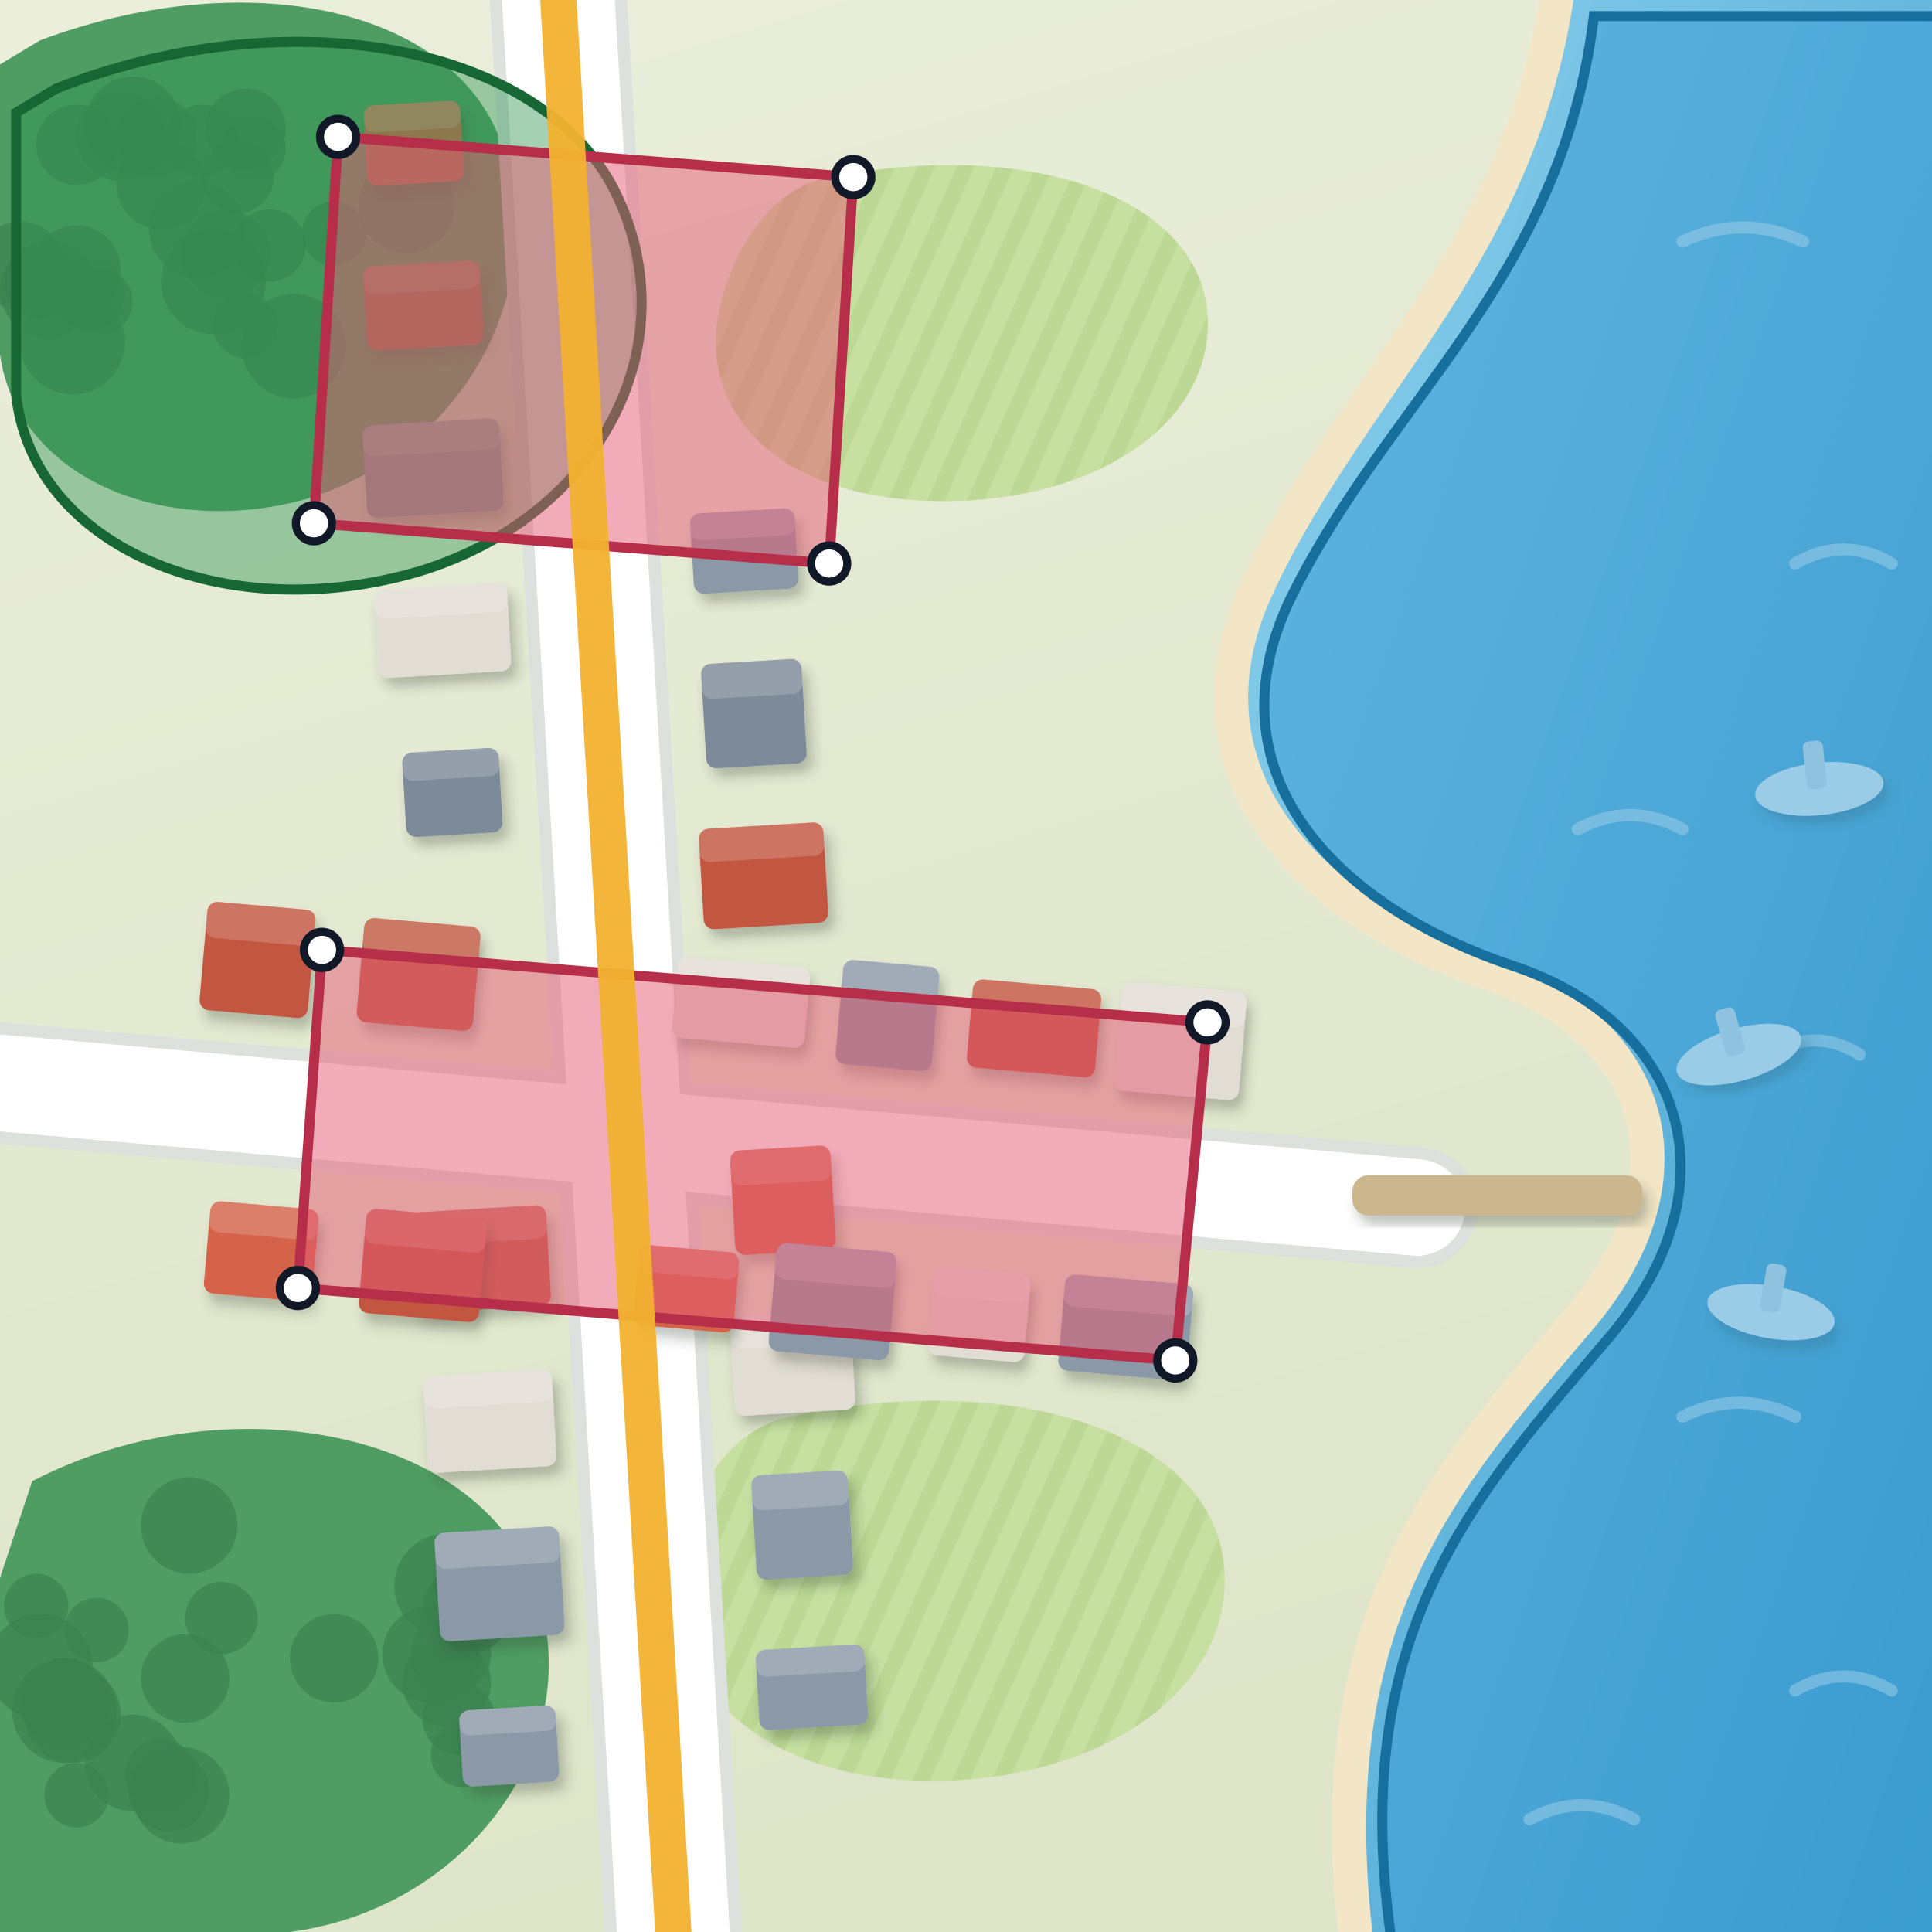
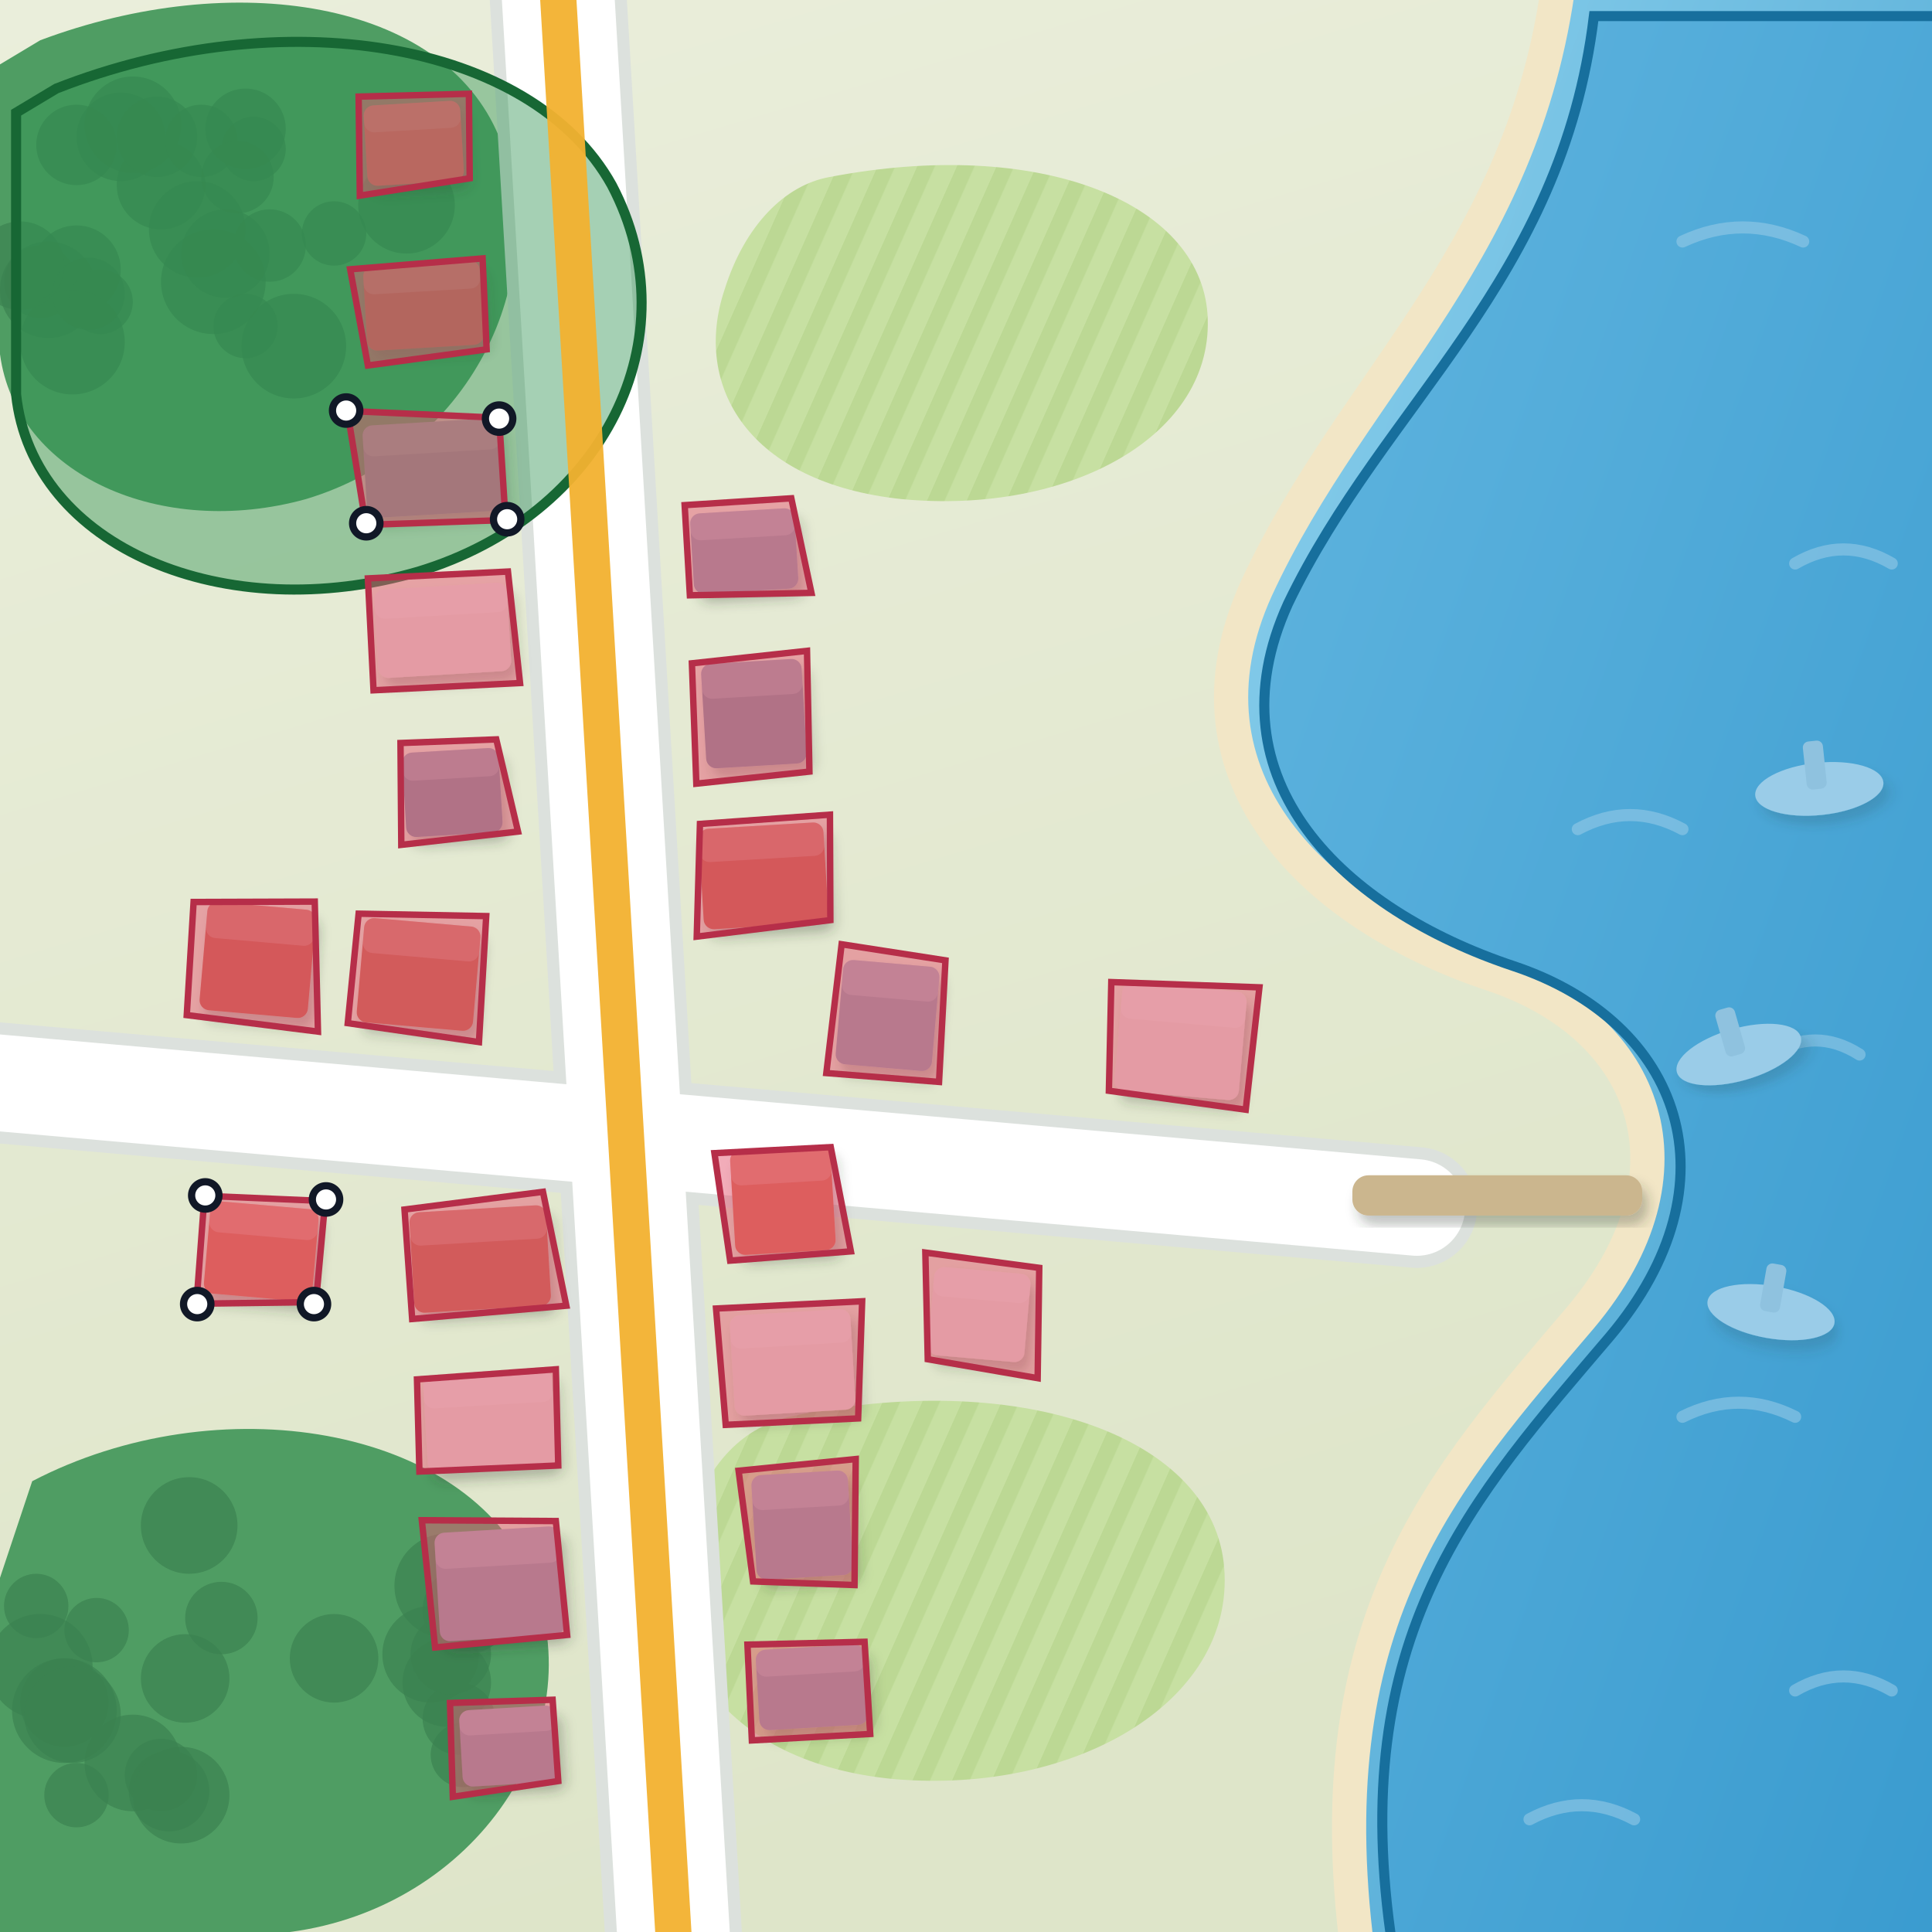
<svg xmlns="http://www.w3.org/2000/svg" viewBox="0 0 480 480" width="480" height="480">
  <defs>
    <linearGradient id="sea" x1="0" y1="0" x2="1" y2="1">
      <stop offset="0" stop-color="#8ed2ee" />
      <stop offset="1" stop-color="#3d9ccc" />
    </linearGradient>
    <linearGradient id="ground" x1="0" y1="0" x2=".3" y2="1">
      <stop offset="0" stop-color="#eaeedb" />
      <stop offset="1" stop-color="#dee5c9" />
    </linearGradient>
    <pattern id="furrow" width="9" height="9" patternTransform="rotate(24)" patternUnits="userSpaceOnUse">
      <rect width="9" height="9" fill="#c7e0a2" />
      <rect width="4" height="9" fill="#bcd894" />
    </pattern>
    <filter id="soft" x="-30%" y="-30%" width="160%" height="160%">
      <feDropShadow dx="1.4" dy="2.4" stdDeviation="1.5" flood-color="#2c3a2e" flood-opacity=".3" />
    </filter>
  </defs>
  <rect width="480" height="480" fill="url(#ground)" />
  <path d="M196,352 C252,340 300,356 304,388 C308,422 268,446 222,442 C180,438 162,410 170,382 C175,364 184,355 196,352 Z" fill="url(#furrow)" />
  <path d="M206,44 C258,34 298,50 300,78 C302,108 266,128 224,124 C186,120 172,96 180,72 C185,56 195,46 206,44 Z" fill="url(#furrow)" />
  <path d="M392,-8 C384,64 340,96 316,148 C296,192 330,224 372,238 C414,252 428,292 396,330 C362,370 330,404 342,488" fill="none" stroke="#f2e6c6" stroke-width="17" stroke-linecap="round" />
  <path d="M392,-8 C384,64 340,96 316,148 C296,192 330,224 372,238 C414,252 428,292 396,330 C362,370 330,404 342,488 L488,488 L488,-8 Z" fill="url(#sea)" />
  <path d="M418,60 q15.0,-7 30,0" fill="none" stroke="#fff" stroke-opacity=".55" stroke-width="3" stroke-linecap="round" />
  <path d="M446,140 q12.0,-7 24,0" fill="none" stroke="#fff" stroke-opacity=".55" stroke-width="3" stroke-linecap="round" />
  <path d="M392,206 q13.0,-7 26,0" fill="none" stroke="#fff" stroke-opacity=".55" stroke-width="3" stroke-linecap="round" />
  <path d="M440,262 q11.0,-7 22,0" fill="none" stroke="#fff" stroke-opacity=".55" stroke-width="3" stroke-linecap="round" />
  <path d="M418,352 q14.0,-7 28,0" fill="none" stroke="#fff" stroke-opacity=".55" stroke-width="3" stroke-linecap="round" />
  <path d="M446,420 q12.0,-7 24,0" fill="none" stroke="#fff" stroke-opacity=".55" stroke-width="3" stroke-linecap="round" />
  <path d="M380,452 q13.0,-7 26,0" fill="none" stroke="#fff" stroke-opacity=".55" stroke-width="3" stroke-linecap="round" />
  <path d="M10,10 C58,-8 110,0 124,34 C138,70 116,112 76,124 C40,134 4,118 0,88 L0,16 Z" fill="#4f9d63" />
  <circle cx="19" cy="67" r="11" fill="#3b8150" opacity=".7" />
  <circle cx="10" cy="70" r="9" fill="#3b8150" opacity=".7" />
  <circle cx="73" cy="86" r="13" fill="#3b8150" opacity=".7" />
  <circle cx="40" cy="46" r="11" fill="#3b8150" opacity=".7" />
  <circle cx="53" cy="70" r="13" fill="#3b8150" opacity=".7" />
  <circle cx="30" cy="34" r="11" fill="#3b8150" opacity=".7" />
  <circle cx="101" cy="51" r="12" fill="#3b8150" opacity=".7" />
  <circle cx="33" cy="31" r="12" fill="#3b8150" opacity=".7" />
  <circle cx="67" cy="61" r="9" fill="#3b8150" opacity=".7" />
  <circle cx="19" cy="36" r="10" fill="#3b8150" opacity=".7" />
  <circle cx="12" cy="72" r="12" fill="#3b8150" opacity=".7" />
  <circle cx="61" cy="81" r="8" fill="#3b8150" opacity=".7" />
  <circle cx="39" cy="34" r="10" fill="#3b8150" opacity=".7" />
  <circle cx="25" cy="75" r="8" fill="#3b8150" opacity=".7" />
  <circle cx="50" cy="35" r="9" fill="#3b8150" opacity=".7" />
  <circle cx="49" cy="57" r="12" fill="#3b8150" opacity=".7" />
  <circle cx="61" cy="32" r="10" fill="#3b8150" opacity=".7" />
  <circle cx="18" cy="85" r="13" fill="#3b8150" opacity=".7" />
  <circle cx="83" cy="58" r="8" fill="#3b8150" opacity=".7" />
  <circle cx="5" cy="66" r="11" fill="#3b8150" opacity=".7" />
  <circle cx="22" cy="73" r="9" fill="#3b8150" opacity=".7" />
  <circle cx="63" cy="37" r="8" fill="#3b8150" opacity=".7" />
  <circle cx="56" cy="63" r="11" fill="#3b8150" opacity=".7" />
  <circle cx="59" cy="44" r="9" fill="#3b8150" opacity=".7" />
  <path d="M8,368 C54,344 116,354 132,392 C148,430 118,474 72,480 L0,480 L0,392 Z" fill="#4f9d63" />
  <circle cx="16" cy="425" r="13" fill="#3b8150" opacity=".7" />
  <circle cx="42" cy="445" r="10" fill="#3b8150" opacity=".7" />
  <circle cx="16" cy="423" r="11" fill="#3b8150" opacity=".7" />
  <circle cx="47" cy="379" r="12" fill="#3b8150" opacity=".7" />
  <circle cx="111" cy="418" r="11" fill="#3b8150" opacity=".7" />
  <circle cx="40" cy="441" r="9" fill="#3b8150" opacity=".7" />
  <circle cx="115" cy="436" r="8" fill="#3b8150" opacity=".7" />
  <circle cx="10" cy="414" r="13" fill="#3b8150" opacity=".7" />
  <circle cx="19" cy="446" r="8" fill="#3b8150" opacity=".7" />
  <circle cx="111" cy="394" r="13" fill="#3b8150" opacity=".7" />
  <circle cx="46" cy="417" r="11" fill="#3b8150" opacity=".7" />
  <circle cx="83" cy="412" r="11" fill="#3b8150" opacity=".7" />
  <circle cx="107" cy="411" r="12" fill="#3b8150" opacity=".7" />
  <circle cx="9" cy="399" r="8" fill="#3b8150" opacity=".7" />
  <circle cx="24" cy="405" r="8" fill="#3b8150" opacity=".7" />
  <circle cx="33" cy="438" r="12" fill="#3b8150" opacity=".7" />
  <circle cx="18" cy="426" r="12" fill="#3b8150" opacity=".7" />
  <circle cx="114" cy="427" r="9" fill="#3b8150" opacity=".7" />
  <circle cx="112" cy="411" r="10" fill="#3b8150" opacity=".7" />
  <circle cx="116" cy="400" r="11" fill="#3b8150" opacity=".7" />
  <circle cx="55" cy="402" r="9" fill="#3b8150" opacity=".7" />
  <circle cx="45" cy="446" r="12" fill="#3b8150" opacity=".7" />
  <line x1="138" y1="-12" x2="168" y2="492" stroke="#dce1dd" stroke-width="34" stroke-linecap="round" />
  <line x1="-12" y1="268" x2="352" y2="300" stroke="#dce1dd" stroke-width="30" stroke-linecap="round" />
  <line x1="138" y1="-12" x2="168" y2="492" stroke="#ffffff" stroke-width="28" stroke-linecap="round" />
  <line x1="-12" y1="268" x2="352" y2="300" stroke="#ffffff" stroke-width="24" stroke-linecap="round" />
  <g transform="rotate(-3.4 184.9 136.9)" filter="url(#soft)">
    <rect x="171.9" y="126.9" width="26" height="20" rx="2.5" fill="#8b98a7" />
    <rect x="171.9" y="126.9" width="26" height="6.7" rx="2.5" fill="#fff" opacity=".18" />
  </g>
  <g transform="rotate(-3.4 187.3 177.3)" filter="url(#soft)">
    <rect x="174.8" y="164.3" width="25" height="26" rx="2.5" fill="#7d8a99" />
    <rect x="174.8" y="164.3" width="25" height="8.7" rx="2.5" fill="#fff" opacity=".18" />
  </g>
  <g transform="rotate(-3.4 189.7 217.6)" filter="url(#soft)">
    <rect x="174.2" y="205.1" width="31" height="25" rx="2.5" fill="#c25640" />
    <rect x="174.2" y="205.1" width="31" height="8.3" rx="2.5" fill="#fff" opacity=".18" />
  </g>
  <g transform="rotate(-3.4 194.5 298.2)" filter="url(#soft)">
    <rect x="182.0" y="285.2" width="25" height="26" rx="2.5" fill="#d4634a" />
    <rect x="182.0" y="285.2" width="25" height="8.7" rx="2.5" fill="#fff" opacity=".18" />
  </g>
  <g transform="rotate(-3.4 196.9 338.5)" filter="url(#soft)">
    <rect x="181.9" y="326.0" width="30" height="25" rx="2.5" fill="#e2ddd4" />
    <rect x="181.9" y="326.0" width="30" height="8.3" rx="2.5" fill="#fff" opacity=".18" />
  </g>
  <g transform="rotate(-3.4 199.3 378.9)" filter="url(#soft)">
    <rect x="187.3" y="365.9" width="24" height="26" rx="2.5" fill="#8b98a7" />
    <rect x="187.3" y="365.9" width="24" height="8.7" rx="2.5" fill="#fff" opacity=".18" />
  </g>
  <g transform="rotate(-3.4 201.7 419.2)" filter="url(#soft)">
    <rect x="188.2" y="409.2" width="27" height="20" rx="2.5" fill="#8b98a7" />
    <rect x="188.2" y="409.2" width="27" height="6.7" rx="2.5" fill="#fff" opacity=".18" />
  </g>
  <g transform="rotate(-3.4 102.8 35.6)" filter="url(#soft)">
    <rect x="90.8" y="25.6" width="24" height="20" rx="2.5" fill="#d4634a" />
    <rect x="90.8" y="25.6" width="24" height="6.7" rx="2.5" fill="#fff" opacity=".18" />
  </g>
  <g transform="rotate(-3.4 105.2 75.9)" filter="url(#soft)">
    <rect x="90.7" y="65.4" width="29" height="21" rx="2.5" fill="#bf5b43" />
    <rect x="90.7" y="65.4" width="29" height="7.0" rx="2.5" fill="#fff" opacity=".18" />
  </g>
  <g transform="rotate(-3.4 107.6 116.3)" filter="url(#soft)">
    <rect x="90.6" y="104.8" width="34" height="23" rx="2.5" fill="#8b98a7" />
    <rect x="90.6" y="104.8" width="34" height="7.7" rx="2.5" fill="#fff" opacity=".18" />
  </g>
  <g transform="rotate(-3.4 110.0 156.6)" filter="url(#soft)">
    <rect x="93.5" y="145.6" width="33" height="22" rx="2.5" fill="#e2ddd4" />
    <rect x="93.5" y="145.6" width="33" height="7.3" rx="2.5" fill="#fff" opacity=".18" />
  </g>
  <g transform="rotate(-3.4 112.4 196.9)" filter="url(#soft)">
    <rect x="100.4" y="186.4" width="24" height="21" rx="2.5" fill="#7d8a99" />
    <rect x="100.4" y="186.4" width="24" height="7.0" rx="2.5" fill="#fff" opacity=".18" />
  </g>
  <g transform="rotate(-3.4 119.3 312.8)" filter="url(#soft)">
    <rect x="102.3" y="300.3" width="34" height="25" rx="2.5" fill="#bf5b43" />
    <rect x="102.3" y="300.3" width="34" height="8.3" rx="2.5" fill="#fff" opacity=".18" />
  </g>
  <g transform="rotate(-3.4 121.7 353.1)" filter="url(#soft)">
    <rect x="105.7" y="341.1" width="32" height="24" rx="2.5" fill="#e2ddd4" />
    <rect x="105.7" y="341.1" width="32" height="8.0" rx="2.5" fill="#fff" opacity=".18" />
  </g>
  <g transform="rotate(-3.4 124.1 393.5)" filter="url(#soft)">
    <rect x="108.6" y="380.0" width="31" height="27" rx="2.5" fill="#8b98a7" />
    <rect x="108.6" y="380.0" width="31" height="9.0" rx="2.5" fill="#fff" opacity=".18" />
  </g>
  <g transform="rotate(-3.4 126.5 433.8)" filter="url(#soft)">
    <rect x="114.5" y="424.3" width="24" height="19" rx="2.5" fill="#8b98a7" />
    <rect x="114.5" y="424.3" width="24" height="6.3" rx="2.5" fill="#fff" opacity=".18" />
  </g>
  <g transform="rotate(5.0 64.0 238.5)" filter="url(#soft)">
    <rect x="50.5" y="225.0" width="27" height="27" rx="2.5" fill="#c25640" />
    <rect x="50.5" y="225.0" width="27" height="9.0" rx="2.5" fill="#fff" opacity=".18" />
  </g>
  <g transform="rotate(5.0 104.0 242.1)" filter="url(#soft)">
    <rect x="89.5" y="229.1" width="29" height="26" rx="2.5" fill="#bf5b43" />
    <rect x="89.5" y="229.1" width="29" height="8.7" rx="2.5" fill="#fff" opacity=".18" />
  </g>
-   <g transform="rotate(5.0 184.1 249.1)" filter="url(#soft)">
-     <rect x="167.6" y="239.1" width="33" height="20" rx="2.5" fill="#e2ddd4" />
-     <rect x="167.6" y="239.1" width="33" height="6.7" rx="2.5" fill="#fff" opacity=".18" />
-   </g>
  <g transform="rotate(5.0 220.5 252.3)" filter="url(#soft)">
    <rect x="208.5" y="239.3" width="24" height="26" rx="2.5" fill="#8b98a7" />
    <rect x="208.5" y="239.3" width="24" height="8.7" rx="2.5" fill="#fff" opacity=".18" />
  </g>
-   <g transform="rotate(5.0 256.9 255.5)" filter="url(#soft)">
-     <rect x="240.9" y="244.5" width="32" height="22" rx="2.5" fill="#c25640" />
-     <rect x="240.9" y="244.5" width="32" height="7.3" rx="2.5" fill="#fff" opacity=".18" />
-   </g>
  <g transform="rotate(5.0 293.3 258.7)" filter="url(#soft)">
    <rect x="277.8" y="245.2" width="31" height="27" rx="2.5" fill="#e2ddd4" />
    <rect x="277.8" y="245.2" width="31" height="9.0" rx="2.5" fill="#fff" opacity=".18" />
  </g>
  <g transform="rotate(5.0 64.9 310.9)" filter="url(#soft)">
    <rect x="51.4" y="299.4" width="27" height="23" rx="2.5" fill="#d4634a" />
    <rect x="51.4" y="299.4" width="27" height="7.7" rx="2.5" fill="#fff" opacity=".18" />
  </g>
-   <g transform="rotate(5.0 105.0 314.4)" filter="url(#soft)">
-     <rect x="90.0" y="301.4" width="30" height="26" rx="2.5" fill="#c25640" />
-     <rect x="90.0" y="301.4" width="30" height="8.7" rx="2.5" fill="#fff" opacity=".18" />
-   </g>
-   <g transform="rotate(5.0 170.5 320.2)" filter="url(#soft)">
-     <rect x="158.0" y="310.2" width="25" height="20" rx="2.5" fill="#d4634a" />
-     <rect x="158.0" y="310.2" width="25" height="6.7" rx="2.5" fill="#fff" opacity=".18" />
-   </g>
-   <g transform="rotate(5.0 206.9 323.4)" filter="url(#soft)">
-     <rect x="191.9" y="309.9" width="30" height="27" rx="2.5" fill="#8b98a7" />
-     <rect x="191.9" y="309.9" width="30" height="9.0" rx="2.5" fill="#fff" opacity=".18" />
-   </g>
  <g transform="rotate(5.0 243.3 326.6)" filter="url(#soft)">
    <rect x="231.3" y="315.6" width="24" height="22" rx="2.5" fill="#e2ddd4" />
    <rect x="231.3" y="315.6" width="24" height="7.3" rx="2.5" fill="#fff" opacity=".18" />
-   </g>
-   <g transform="rotate(5.0 279.7 329.8)" filter="url(#soft)">
-     <rect x="263.7" y="317.8" width="32" height="24" rx="2.5" fill="#8b98a7" />
-     <rect x="263.7" y="317.8" width="32" height="8.0" rx="2.5" fill="#fff" opacity=".18" />
  </g>
  <rect x="336" y="292" width="72" height="10" rx="4" fill="#cbb68e" filter="url(#soft)" />
  <g transform="rotate(-16 432 262)">
    <ellipse cx="432" cy="262" rx="16" ry="6.5" fill="#fff" filter="url(#soft)" />
    <rect x="429" y="250" width="5" height="12" rx="1.5" fill="#e9ebed" />
  </g>
  <g transform="rotate(10 440 326)">
    <ellipse cx="440" cy="326" rx="16" ry="6.5" fill="#fff" filter="url(#soft)" />
    <rect x="437" y="314" width="5" height="12" rx="1.5" fill="#e9ebed" />
  </g>
  <g transform="rotate(-6 452 196)">
    <ellipse cx="452" cy="196" rx="16" ry="6.5" fill="#fff" filter="url(#soft)" />
    <rect x="449" y="184" width="5" height="12" rx="1.5" fill="#e9ebed" />
  </g>
  <path d="M396,4 C388,70 344,100 320,150 C300,194 334,226 376,240 C418,254 432,294 400,332 C366,372 334,406 346,484 L484,484 L484,4 Z" fill="#369bd3" fill-opacity=".5" stroke="#176f9d" stroke-width="2.5" />
  <path d="M14,22 C70,0 132,10 152,46 C172,84 150,128 104,142 C56,156 8,136 4,98 L4,28 Z" fill="#309252" fill-opacity=".43" stroke="#176734" stroke-width="2.5" />
-   <path d="M84,34 L212,44 L206,140 L78,130 Z" fill="#e65b75" fill-opacity=".5" stroke="#b62e49" stroke-width="2.5" />
-   <path d="M80,236 L300,254 L292,338 L74,320 Z" fill="#e65b75" fill-opacity=".5" stroke="#b62e49" stroke-width="2.5" />
+   <path d="M170.1,125.5 L196.6,123.8 L201.6,147.3 L171.4,147.9 Z" fill="#e65b75" fill-opacity=".5" stroke="#b62e49" stroke-width="1.6" />
+   <path d="M171.9,164.8 L200.5,161.7 L201.1,191.7 L173.0,194.7 Z" fill="#e65b75" fill-opacity=".5" stroke="#b62e49" stroke-width="1.6" />
+   <path d="M173.9,204.7 L206.2,202.4 L206.3,228.6 L173.1,232.7 Z" fill="#e65b75" fill-opacity=".5" stroke="#b62e49" stroke-width="1.6" />
+   <path d="M177.5,286.5 L206.4,285.0 L211.4,310.9 L181.4,313.2 Z" fill="#e65b75" fill-opacity=".5" stroke="#b62e49" stroke-width="1.6" />
+   <path d="M177.9,325.1 L214.2,323.3 L213.2,352.4 L180.3,354.0 Z" fill="#e65b75" fill-opacity=".5" stroke="#b62e49" stroke-width="1.6" />
+   <path d="M183.5,365.4 L212.6,362.5 L212.3,393.8 L187.1,392.9 Z" fill="#e65b75" fill-opacity=".5" stroke="#b62e49" stroke-width="1.6" />
+   <path d="M185.7,408.6 L214.8,407.9 L216.2,430.8 L186.8,432.4 Z" fill="#e65b75" fill-opacity=".5" stroke="#b62e49" stroke-width="1.6" />
+   <path d="M89.1,24.0 L116.5,23.3 L116.7,44.3 L89.4,48.6 Z" fill="#e65b75" fill-opacity=".5" stroke="#b62e49" stroke-width="1.6" />
+   <path d="M87.0,66.9 L119.9,64.2 L120.9,86.8 L91.4,90.8 Z" fill="#e65b75" fill-opacity=".5" stroke="#b62e49" stroke-width="1.6" />
+   <path d="M86.3,102.1 L124.0,103.8 L125.6,129.2 L90.9,130.4 Z" fill="#e65b75" fill-opacity=".5" stroke="#b62e49" stroke-width="1.6" />
+   <path d="M91.4,143.7 L126.2,142.0 L129.2,169.7 L92.8,171.5 Z" fill="#e65b75" fill-opacity=".5" stroke="#b62e49" stroke-width="1.6" />
+   <path d="M99.5,184.6 L123.3,183.7 L128.7,206.6 L99.7,209.9 Z" fill="#e65b75" fill-opacity=".5" stroke="#b62e49" stroke-width="1.6" />
+   <path d="M100.5,300.5 L134.9,296.1 L140.7,324.4 L102.4,327.7 Z" fill="#e65b75" fill-opacity=".5" stroke="#b62e49" stroke-width="1.6" />
+   <path d="M103.6,342.7 L138.1,340.2 L138.7,364.1 L104.2,365.6 Z" fill="#e65b75" fill-opacity=".5" stroke="#b62e49" stroke-width="1.6" />
+   <path d="M104.8,377.7 L138.1,377.9 L140.9,406.2 L108.1,409.3 Z" fill="#e65b75" fill-opacity=".5" stroke="#b62e49" stroke-width="1.6" />
+   <path d="M111.8,423.1 L137.3,422.3 L138.7,442.5 L112.5,446.4 Z" fill="#e65b75" fill-opacity=".5" stroke="#b62e49" stroke-width="1.6" />
+   <path d="M48.1,224.1 L78.2,224.0 L79.0,256.3 L46.4,252.2 Z" fill="#e65b75" fill-opacity=".5" stroke="#b62e49" stroke-width="1.6" />
+   <path d="M89.1,227.0 L120.8,227.6 L119.0,258.9 L86.4,254.2 Z" fill="#e65b75" fill-opacity=".5" stroke="#b62e49" stroke-width="1.6" />
+   <path d="M209.1,234.6 L234.9,238.6 L233.3,268.8 L205.3,266.6 Z" fill="#e65b75" fill-opacity=".5" stroke="#b62e49" stroke-width="1.6" />
+   <path d="M276.1,244.0 L312.9,245.3 L309.5,275.7 L275.5,271.0 Z" fill="#e65b75" fill-opacity=".5" stroke="#b62e49" stroke-width="1.6" />
+   <path d="M50.8,297.1 L80.8,298.4 L78.5,323.5 L48.8,323.9 Z" fill="#e65b75" fill-opacity=".5" stroke="#b62e49" stroke-width="1.6" />
+   <path d="M229.9,311.2 L258.2,315.0 L257.8,342.4 L230.5,337.7 Z" fill="#e65b75" fill-opacity=".5" stroke="#b62e49" stroke-width="1.6" />
  <path d="M138,-12 L168,492" fill="none" stroke="#f3b231" stroke-width="9" stroke-opacity=".95" stroke-linecap="round" />
-   <circle cx="84" cy="34" r="4.5" fill="#fff" stroke="#111827" stroke-width="2" />
-   <circle cx="212" cy="44" r="4.5" fill="#fff" stroke="#111827" stroke-width="2" />
-   <circle cx="206" cy="140" r="4.5" fill="#fff" stroke="#111827" stroke-width="2" />
-   <circle cx="78" cy="130" r="4.5" fill="#fff" stroke="#111827" stroke-width="2" />
-   <circle cx="80" cy="236" r="4.5" fill="#fff" stroke="#111827" stroke-width="2" />
-   <circle cx="300" cy="254" r="4.5" fill="#fff" stroke="#111827" stroke-width="2" />
-   <circle cx="292" cy="338" r="4.5" fill="#fff" stroke="#111827" stroke-width="2" />
-   <circle cx="74" cy="320" r="4.5" fill="#fff" stroke="#111827" stroke-width="2" />
+   <circle cx="86" cy="102" r="3.4" fill="#fff" stroke="#111827" stroke-width="1.8" />
+   <circle cx="124" cy="104" r="3.4" fill="#fff" stroke="#111827" stroke-width="1.8" />
+   <circle cx="126" cy="129" r="3.4" fill="#fff" stroke="#111827" stroke-width="1.8" />
+   <circle cx="91" cy="130" r="3.4" fill="#fff" stroke="#111827" stroke-width="1.8" />
+   <circle cx="51" cy="297" r="3.4" fill="#fff" stroke="#111827" stroke-width="1.8" />
+   <circle cx="81" cy="298" r="3.4" fill="#fff" stroke="#111827" stroke-width="1.8" />
+   <circle cx="78" cy="324" r="3.4" fill="#fff" stroke="#111827" stroke-width="1.8" />
+   <circle cx="49" cy="324" r="3.4" fill="#fff" stroke="#111827" stroke-width="1.8" />
</svg>
